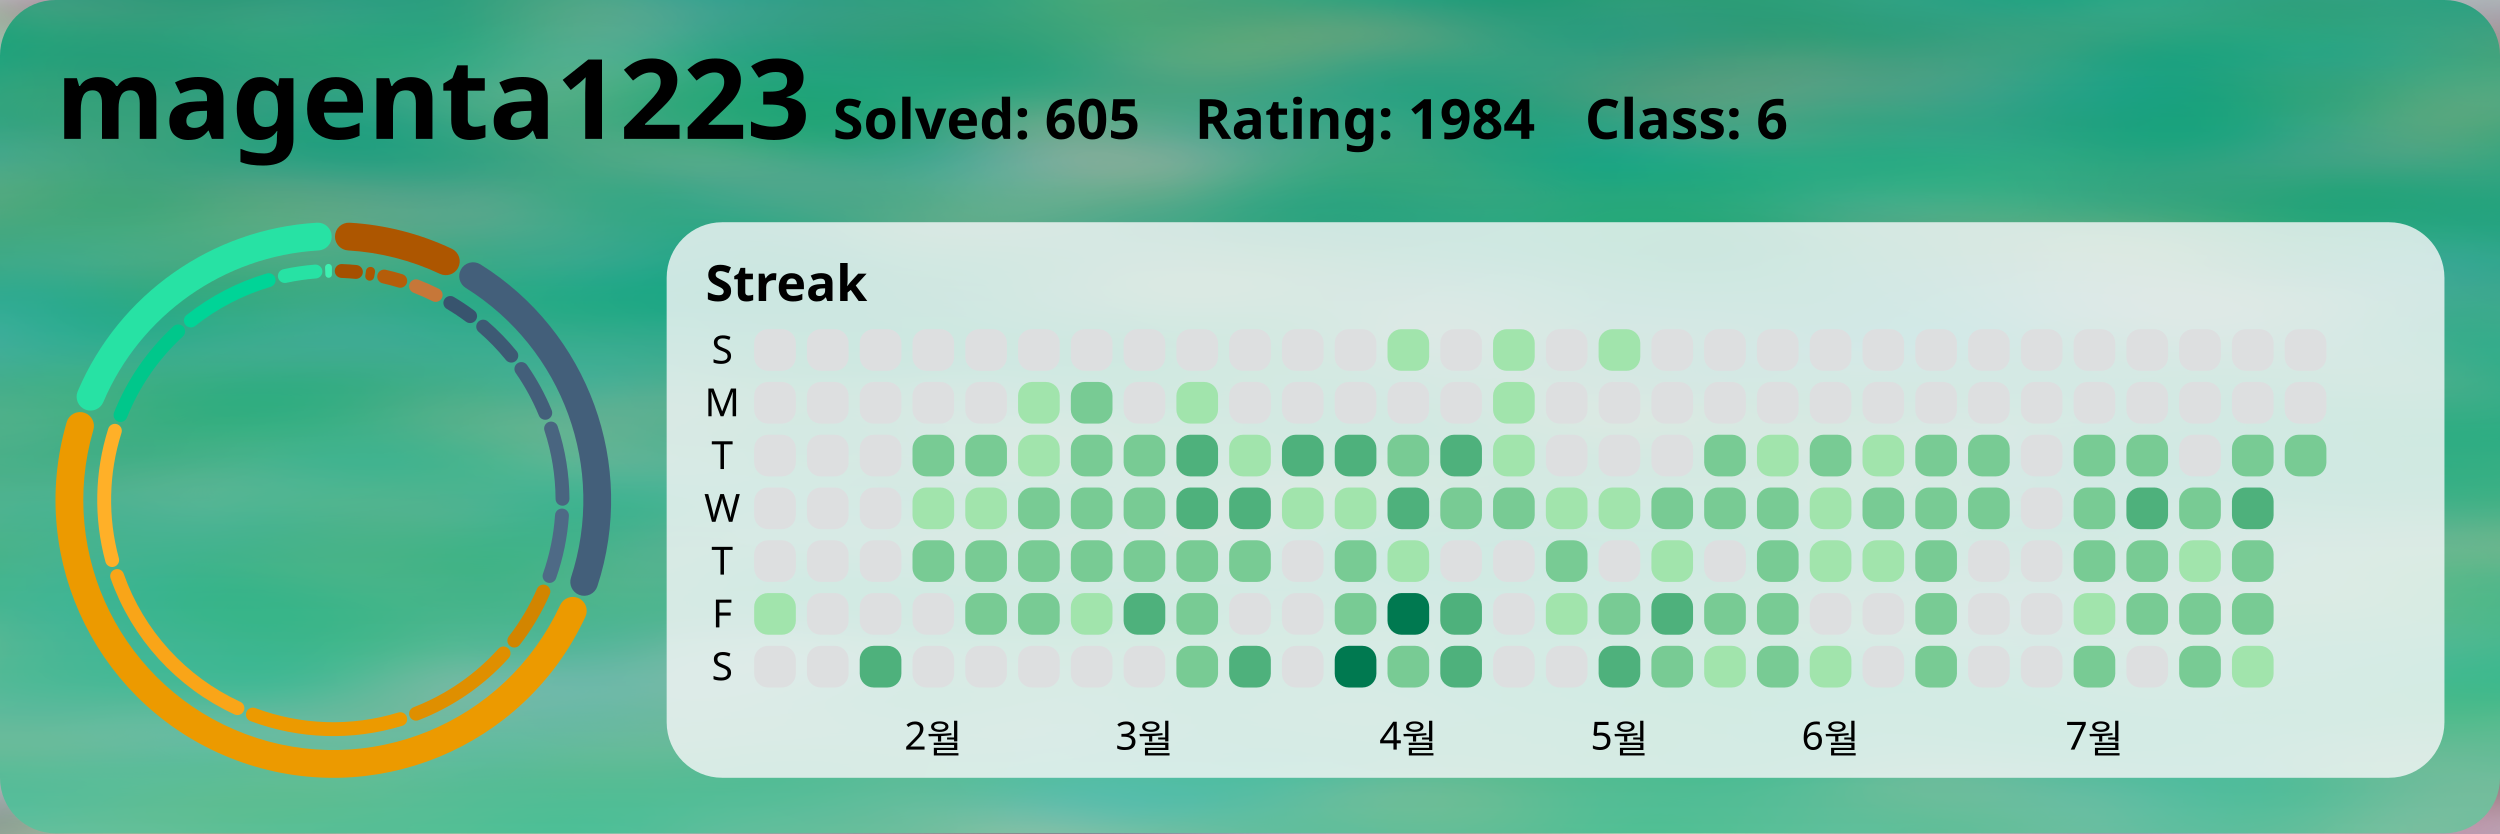
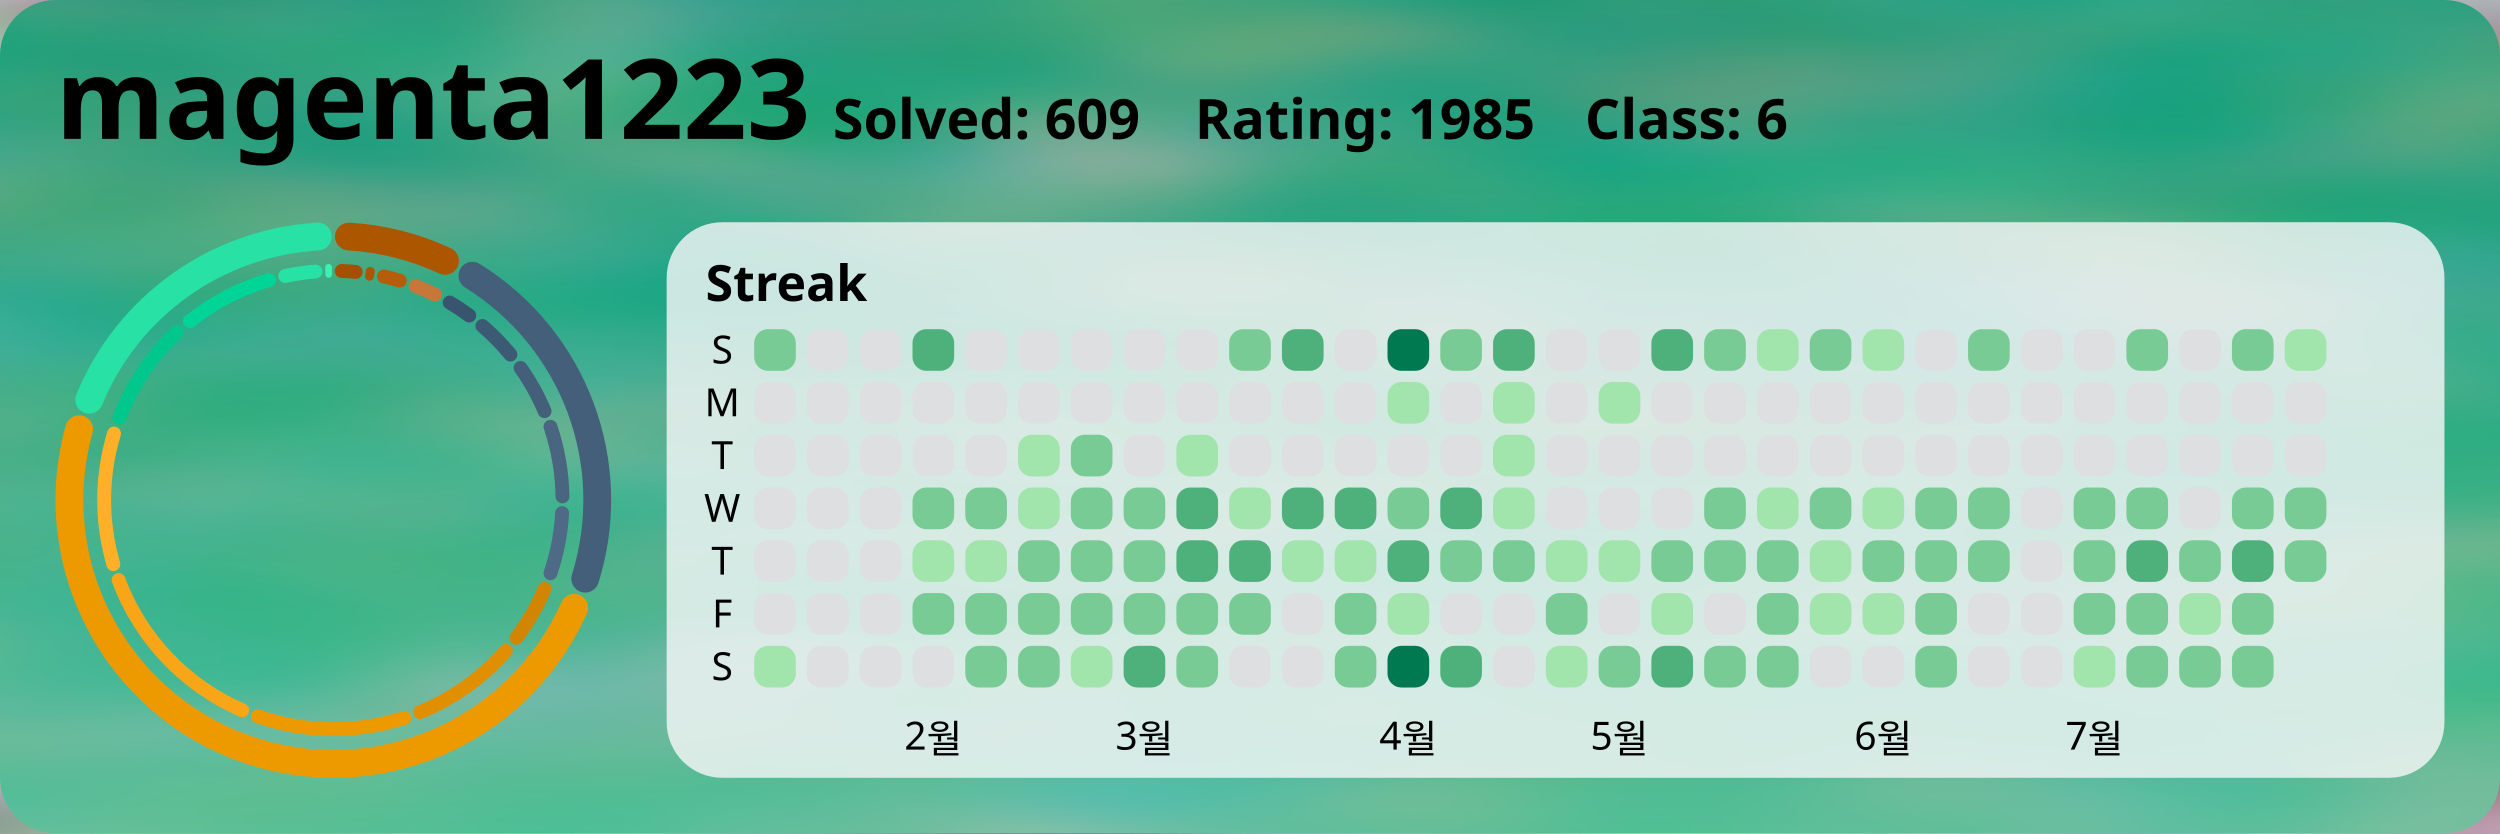
<svg xmlns="http://www.w3.org/2000/svg" id="svg" width="2700" height="900">
  <defs>
    <linearGradient id="ffflux-gradient" gradientTransform="rotate(360, 0.5, 0.5)" x1="50%" y1="0%" x2="50%" y2="100%">
      <stop id="stop1" stop-color="#00C78B" stop-opacity="1" offset="0%" />
      <stop id="stop2" stop-color="#51FDBD" stop-opacity="1" offset="100%" />
    </linearGradient>
    <filter id="ffflux-filter" x="-20%" y="-20%" width="140%" height="140%" filterUnits="objectBoundingBox" primitiveUnits="userSpaceOnUse" color-interpolation-filters="sRGB">
      <feTurbulence type="fractalNoise" baseFrequency="0.002 0.007" numOctaves="2" seed="2" stitchTiles="stitch" x="0%" y="0%" width="100%" height="100%" result="turbulence" />
      <feGaussianBlur stdDeviation="0 0" x="0%" y="0%" width="100%" height="100%" in="turbulence" edgeMode="duplicate" result="blur" />
      <feBlend mode="screen" x="0%" y="0%" width="100%" height="100%" in="SourceGraphic" in2="blur" result="blend" />
      <feComponentTransfer>
        <feFuncR type="linear" slope="0.75" />
        <feFuncG type="linear" slope="0.75" />
        <feFuncB type="linear" slope="0.75" />
      </feComponentTransfer>
    </filter>
  </defs>
  <rect width="2700" height="900" fill="url(#ffflux-gradient)" filter="url(#ffflux-filter)" rx="60" ry="60" />
  <text x="60" y="150" style="font-size: 120px; color: black; font-family: &quot;Noto Sans&quot;, sans-serif; font-weight: bold;">magenta1223</text>
-   <text x="899.531" y="150" style="font-size: 60px; color: black; font-family: &quot;Noto Sans&quot;, sans-serif; font-weight: bold;">Solved: 605</text>
-   <text x="1290.359" y="150" style="font-size: 60px; color: black; font-family: &quot;Noto Sans&quot;, sans-serif; font-weight: bold;">Rating: 1984</text>
+   <text x="899.531" y="150" style="font-size: 60px; color: black; font-family: &quot;Noto Sans&quot;, sans-serif; font-weight: bold;">Solved: 609</text>
+   <text x="1290.359" y="150" style="font-size: 60px; color: black; font-family: &quot;Noto Sans&quot;, sans-serif; font-weight: bold;">Rating: 1985</text>
  <text x="1711.656" y="150" style="font-size: 60px; color: black; font-family: &quot;Noto Sans&quot;, sans-serif; font-weight: bold;">Class: 6</text>
  <g transform="translate(360,540)">
    <path d="M0,-255L0,-240Z" fill="#9D4900" />
-     <path d="M1.528,-247.335A7.5,7.5,0,0,1,9.302,-254.83A255,255,0,0,1,25.14,-253.758A7.5,7.5,0,0,1,31.832,-245.283L31.832,-245.283A7.5,7.5,0,0,1,23.661,-238.831A240,240,0,0,0,8.754,-239.84A7.5,7.5,0,0,1,1.528,-247.335Z" fill="#A54F00" />
-     <path d="M35.212,-247.454A4.974,4.974,0,1,1,45.027,-245.857L44.061,-240.762A4.839,4.839,0,0,1,34.513,-242.315Z" fill="#AD5600" />
-     <path d="M47.544,-242.728A7.5,7.5,0,0,1,56.577,-248.644A255,255,0,0,1,74.48,-243.881A7.5,7.5,0,0,1,79.378,-234.257L79.378,-234.257A7.5,7.5,0,0,1,70.099,-229.535A240,240,0,0,0,53.249,-234.018A7.5,7.5,0,0,1,47.544,-242.728Z" fill="#B55D0A" />
-     <path d="M82.266,-233.258A7.5,7.5,0,0,1,92.062,-237.802A255,255,0,0,1,113.856,-228.171A7.5,7.5,0,0,1,117.091,-217.869L117.091,-217.869A7.5,7.5,0,0,1,107.158,-214.749A240,240,0,0,0,86.646,-223.813A7.5,7.5,0,0,1,82.266,-233.258Z" fill="#C67739" />
-     <path d="M119.774,-216.405A7.5,7.5,0,0,1,130.187,-219.263A255,255,0,0,1,152.221,-204.582A7.5,7.5,0,0,1,153.593,-193.872L153.593,-193.872A7.5,7.5,0,0,1,143.266,-192.548A240,240,0,0,0,122.529,-206.365A7.5,7.5,0,0,1,119.774,-216.405Z" fill="#38546E" />
-     <path d="M155.977,-191.959A7.5,7.5,0,0,1,166.73,-192.94A255,255,0,0,1,198.049,-160.629A7.5,7.5,0,0,1,196.733,-149.911L196.733,-149.911A7.5,7.5,0,0,1,186.399,-151.18A240,240,0,0,0,156.923,-181.591A7.5,7.5,0,0,1,155.977,-191.959Z" fill="#3D5A74" />
-     <path d="M198.57,-147.469A7.5,7.5,0,0,1,209.232,-145.763A255,255,0,0,1,235.835,-96.989A7.5,7.5,0,0,1,231.496,-87.101L231.496,-87.101A7.5,7.5,0,0,1,221.962,-91.284A240,240,0,0,0,196.925,-137.189A7.5,7.5,0,0,1,198.57,-147.469Z" fill="#435F7A" />
-     <path d="M232.555,-84.234A7.5,7.5,0,0,1,242.278,-79.538A255,255,0,0,1,254.996,-1.346A7.5,7.5,0,0,1,247.263,6.19L247.263,6.19A7.5,7.5,0,0,1,239.997,-1.266A240,240,0,0,0,228.027,-74.859A7.5,7.5,0,0,1,232.555,-84.234Z" fill="#496580" />
-     <path d="M247.167,9.245A7.5,7.5,0,0,1,254.416,17.248A255,255,0,0,1,240.571,84.561A7.5,7.5,0,0,1,230.752,89.054L230.752,89.054A7.5,7.5,0,0,1,226.42,79.586A240,240,0,0,0,239.45,16.234A7.5,7.5,0,0,1,247.167,9.245Z" fill="#4E6A86" />
-     <path d="M229.634,91.898A7.5,7.5,0,0,1,233.766,101.874A255,255,0,0,1,201.371,156.444A7.5,7.5,0,0,1,190.634,157.593L190.634,157.593A7.5,7.5,0,0,1,189.526,147.241A240,240,0,0,0,220.015,95.882A7.5,7.5,0,0,1,229.634,91.898Z" fill="#D28500" />
-     <path d="M188.673,159.937A7.5,7.5,0,0,1,189.43,170.708A255,255,0,0,1,92.062,237.802A7.5,7.5,0,0,1,82.266,233.258L82.266,233.258A7.5,7.5,0,0,1,86.646,223.813A240,240,0,0,0,178.287,160.667A7.5,7.5,0,0,1,188.673,159.937Z" fill="#DF8F00" />
-     <path d="M79.378,234.257A7.5,7.5,0,0,1,74.48,243.881A255,255,0,0,1,-89.547,238.76A7.5,7.5,0,0,1,-93.835,228.849L-93.835,228.849A7.5,7.5,0,0,1,-84.28,224.715A240,240,0,0,0,70.099,229.535A7.5,7.5,0,0,1,79.378,234.257Z" fill="#EC9A00" />
-     <path d="M-96.655,227.673A7.5,7.5,0,0,1,-106.715,231.596A255,255,0,0,1,-240.558,84.597A7.5,7.5,0,0,1,-235.712,74.947L-235.712,74.947A7.5,7.5,0,0,1,-226.408,79.621A240,240,0,0,0,-100.438,217.973A7.5,7.5,0,0,1,-96.655,227.673Z" fill="#F9A518" />
-     <path d="M-236.62,72.03A7.5,7.5,0,0,1,-246.086,66.834A255,255,0,0,1,-243.093,-77.013A7.5,7.5,0,0,1,-233.418,-81.81L-233.418,-81.81A7.5,7.5,0,0,1,-228.793,-72.483A240,240,0,0,0,-231.61,62.903A7.5,7.5,0,0,1,-236.62,72.03Z" fill="#FFB028" />
-     <path d="M-232.39,-84.688A7.5,7.5,0,0,1,-236.831,-94.531A255,255,0,0,1,-172.67,-187.644A7.5,7.5,0,0,1,-161.891,-186.999L-161.891,-186.999A7.5,7.5,0,0,1,-162.513,-176.606A240,240,0,0,0,-222.9,-88.97A7.5,7.5,0,0,1,-232.39,-84.688Z" fill="#00C78B" />
-     <path d="M-159.568,-188.985A7.5,7.5,0,0,1,-158.53,-199.733A255,255,0,0,1,-71.976,-244.631A7.5,7.5,0,0,1,-62.592,-239.289L-62.592,-239.289A7.5,7.5,0,0,1,-67.742,-230.241A240,240,0,0,0,-149.205,-187.984A7.5,7.5,0,0,1,-159.568,-188.985Z" fill="#00D497" />
-     <path d="M-59.63,-240.044A7.5,7.5,0,0,1,-53.95,-249.228A255,255,0,0,1,-19.894,-254.223A7.5,7.5,0,0,1,-11.815,-247.058L-11.815,-247.058A7.5,7.5,0,0,1,-18.724,-239.269A240,240,0,0,0,-50.776,-234.567A7.5,7.5,0,0,1,-59.63,-240.044Z" fill="#27E2A4" />
-     <path d="M-8.925,-251.092A3.7,3.7,0,1,1,-1.528,-251.246L-1.528,-243.486A3.539,3.539,0,0,1,-8.602,-243.339Z" fill="#3EF0B1" />
+     <path d="M1.528,-247.335A7.5,7.5,0,0,1,9.302,-254.83A255,255,0,0,1,24.914,-253.78A7.5,7.5,0,0,1,31.614,-245.311L31.614,-245.311A7.5,7.5,0,0,1,23.449,-238.852A240,240,0,0,0,8.754,-239.84A7.5,7.5,0,0,1,1.528,-247.335Z" fill="#A54F00" />
+     <path d="M34.997,-247.527A4.932,4.932,0,1,1,44.732,-245.955L43.757,-240.775A4.796,4.796,0,0,1,34.291,-242.304Z" fill="#AD5600" />
+     <path d="M47.245,-242.786A7.5,7.5,0,0,1,56.271,-248.714A255,255,0,0,1,73.946,-244.043A7.5,7.5,0,0,1,78.864,-234.43L78.864,-234.43A7.5,7.5,0,0,1,69.596,-229.688A240,240,0,0,0,52.96,-234.084A7.5,7.5,0,0,1,47.245,-242.786Z" fill="#B55D0A" />
+     <path d="M81.755,-233.438A7.5,7.5,0,0,1,91.541,-238.003A255,255,0,0,1,113.105,-228.544A7.5,7.5,0,0,1,116.375,-218.252L116.375,-218.252A7.5,7.5,0,0,1,106.452,-215.1A240,240,0,0,0,86.156,-224.003A7.5,7.5,0,0,1,81.755,-233.438Z" fill="#C67739" />
+     <path d="M119.062,-216.798A7.5,7.5,0,0,1,129.466,-219.69A255,255,0,0,1,151.309,-205.257A7.5,7.5,0,0,1,152.729,-194.553L152.729,-194.553A7.5,7.5,0,0,1,142.408,-193.183A240,240,0,0,0,121.851,-206.767A7.5,7.5,0,0,1,119.062,-216.798Z" fill="#38546E" />
+     <path d="M155.121,-192.651A7.5,7.5,0,0,1,165.871,-193.68A255,255,0,0,1,197.067,-161.832A7.5,7.5,0,0,1,195.816,-151.107L195.816,-151.107A7.5,7.5,0,0,1,185.475,-152.313A240,240,0,0,0,156.113,-182.287A7.5,7.5,0,0,1,155.121,-192.651Z" fill="#3D5A74" />
+     <path d="M197.668,-148.676A7.5,7.5,0,0,1,208.341,-147.035A255,255,0,0,1,235.051,-98.874A7.5,7.5,0,0,1,230.791,-88.952L230.791,-88.952A7.5,7.5,0,0,1,221.224,-93.058A240,240,0,0,0,196.085,-138.386A7.5,7.5,0,0,1,197.668,-148.676Z" fill="#435F7A" />
+     <path d="M231.873,-86.093A7.5,7.5,0,0,1,241.634,-81.475A255,255,0,0,1,254.968,-4.033A7.5,7.5,0,0,1,247.314,3.584L247.314,3.584A7.5,7.5,0,0,1,239.97,-3.796A240,240,0,0,0,227.42,-76.682A7.5,7.5,0,0,1,231.873,-86.093Z" fill="#496580" />
+     <path d="M247.251,6.639A7.5,7.5,0,0,1,254.584,14.566A255,255,0,0,1,241.634,81.475A7.5,7.5,0,0,1,231.873,86.093L231.873,86.093A7.5,7.5,0,0,1,227.42,76.682A240,240,0,0,0,239.608,13.709A7.5,7.5,0,0,1,247.251,6.639Z" fill="#4E6A86" />
+     <path d="M230.791,88.952A7.5,7.5,0,0,1,235.051,98.874A255,255,0,0,1,203.683,153.422A7.5,7.5,0,0,1,192.964,154.732L192.964,154.732A7.5,7.5,0,0,1,191.701,144.397A240,240,0,0,0,221.224,93.058A7.5,7.5,0,0,1,230.791,88.952Z" fill="#D28500" />
+     <path d="M191.038,157.104A7.5,7.5,0,0,1,191.956,167.863A255,255,0,0,1,96.44,236.06A7.5,7.5,0,0,1,86.562,231.698L86.562,231.698A7.5,7.5,0,0,1,90.767,222.174A240,240,0,0,0,180.664,157.989A7.5,7.5,0,0,1,191.038,157.104Z" fill="#DF8F00" />
+     <path d="M83.693,232.75A7.5,7.5,0,0,1,78.974,242.463A255,255,0,0,1,-83.968,240.779A7.5,7.5,0,0,1,-88.485,230.971L-88.485,230.971A7.5,7.5,0,0,1,-79.028,226.615A240,240,0,0,0,74.328,228.2A7.5,7.5,0,0,1,83.693,232.75Z" fill="#EC9A00" />
+     <path d="M-91.332,229.86A7.5,7.5,0,0,1,-101.298,234.016A255,255,0,0,1,-238.936,89.076A7.5,7.5,0,0,1,-234.27,79.338L-234.27,79.338A7.5,7.5,0,0,1,-224.881,83.837A240,240,0,0,0,-95.339,220.251A7.5,7.5,0,0,1,-91.332,229.86Z" fill="#F9A518" />
+     <path d="M-235.233,76.438A7.5,7.5,0,0,1,-244.794,71.42A255,255,0,0,1,-244.043,-73.946A7.5,7.5,0,0,1,-234.43,-78.864L-234.43,-78.864A7.5,7.5,0,0,1,-229.688,-69.596A240,240,0,0,0,-230.395,67.219A7.5,7.5,0,0,1,-235.233,76.438Z" fill="#FFB028" />
+     <path d="M-233.438,-81.755A7.5,7.5,0,0,1,-238.003,-91.541A255,255,0,0,1,-173.733,-186.66A7.5,7.5,0,0,1,-162.95,-186.076L-162.95,-186.076A7.5,7.5,0,0,1,-163.513,-175.68A240,240,0,0,0,-224.003,-86.156A7.5,7.5,0,0,1,-233.438,-81.755Z" fill="#00C78B" />
+     <path d="M-160.639,-188.075A7.5,7.5,0,0,1,-159.662,-198.829A255,255,0,0,1,-71.574,-244.749A7.5,7.5,0,0,1,-62.198,-239.392L-62.198,-239.392A7.5,7.5,0,0,1,-67.364,-230.352A240,240,0,0,0,-150.27,-187.133A7.5,7.5,0,0,1,-160.639,-188.075Z" fill="#00D497" />
+     <path d="M-59.236,-240.142A7.5,7.5,0,0,1,-53.54,-249.316A255,255,0,0,1,-19.824,-254.228A7.5,7.5,0,0,1,-11.748,-247.061L-11.748,-247.061A7.5,7.5,0,0,1,-18.658,-239.274A240,240,0,0,0,-50.391,-234.65A7.5,7.5,0,0,1,-59.236,-240.142Z" fill="#27E2A4" />
+     <path d="M-8.858,-251.128A3.666,3.666,0,1,1,-1.528,-251.28L-1.528,-243.453A3.505,3.505,0,0,1,-8.534,-243.308Z" fill="#3EF0B1" />
    <path d="M0,-255L0,-240Z" fill="#51FDBD" />
    <path d="M0,-255L0,-240Z" fill="#009EE5" />
    <path d="M0,-255L0,-240Z" fill="#00A9F0" />
    <path d="M0,-255L0,-240Z" fill="#00B4FC" />
    <path d="M0,-255L0,-240Z" fill="#2BBFFF" />
    <path d="M0,-255L0,-240Z" fill="#41CAFF" />
    <path d="M0,-255L0,-240Z" fill="#E0004C" />
    <path d="M0,-255L0,-240Z" fill="#EA0053" />
    <path d="M0,-255L0,-240Z" fill="#F5005A" />
    <path d="M0,-255L0,-240Z" fill="#FF0062" />
    <path d="M0,-255L0,-240Z" fill="#CE3D38" />
-     <path d="M1.761,-284.507A15,15,0,0,1,17.643,-299.481A300,300,0,0,1,127.912,-271.364A15,15,0,0,1,134.685,-250.613L134.685,-250.613A15,15,0,0,1,115.121,-244.228A270,270,0,0,0,15.879,-269.533A15,15,0,0,1,1.761,-284.507Z" fill="#AD5600" />
-     <path d="M137.778,-248.927A15,15,0,0,1,158.891,-254.468A300,300,0,0,1,285.178,93.13A15,15,0,0,1,265.433,102.434L265.433,102.434A15,15,0,0,1,256.661,83.817A270,270,0,0,0,143.002,-229.021A15,15,0,0,1,137.778,-248.927Z" fill="#435F7A" />
-     <path d="M264.144,105.712A15,15,0,0,1,272.271,125.971A300,300,0,0,1,-287.946,-84.187A15,15,0,0,1,-268.499,-94.102L-268.499,-94.102A15,15,0,0,1,-259.151,-75.768A270,270,0,0,0,245.044,113.374A15,15,0,0,1,264.144,105.712Z" fill="#EC9A00" />
-     <path d="M-267.314,-97.419A15,15,0,0,1,-276.069,-117.414A300,300,0,0,1,-17.643,-299.481A15,15,0,0,1,-1.761,-284.507L-1.761,-284.507A15,15,0,0,1,-15.879,-269.533A270,270,0,0,0,-248.462,-105.673A15,15,0,0,1,-267.314,-97.419Z" fill="#27E2A4" />
+     <path d="M1.761,-284.507A15,15,0,0,1,17.643,-299.481A300,300,0,0,1,127.02,-271.783A15,15,0,0,1,133.861,-251.054L133.861,-251.054A15,15,0,0,1,114.318,-244.604A270,270,0,0,0,15.879,-269.533A15,15,0,0,1,1.761,-284.507Z" fill="#AD5600" />
+     <path d="M136.959,-249.378A15,15,0,0,1,158.054,-254.988A300,300,0,0,1,286.347,89.473A15,15,0,0,1,266.722,99.029L266.722,99.029A15,15,0,0,1,257.712,80.526A270,270,0,0,0,142.248,-229.489A15,15,0,0,1,136.959,-249.378Z" fill="#435F7A" />
+     <path d="M265.475,102.323A15,15,0,0,1,273.86,122.476A300,300,0,0,1,-288.983,-80.554A15,15,0,0,1,-269.663,-90.714L-269.663,-90.714A15,15,0,0,1,-260.085,-72.499A270,270,0,0,0,246.474,110.229A15,15,0,0,1,265.475,102.323Z" fill="#EC9A00" />
+     <path d="M-268.52,-94.045A15,15,0,0,1,-277.525,-113.929A300,300,0,0,1,-17.643,-299.481A15,15,0,0,1,-1.761,-284.507L-1.761,-284.507A15,15,0,0,1,-15.879,-269.533A270,270,0,0,0,-249.773,-102.536A15,15,0,0,1,-268.52,-94.045Z" fill="#27E2A4" />
    <path d="M0,-300L0,-270Z" fill="#00B4FC" />
    <path d="M0,-300L0,-270Z" fill="#F5005A" />
  </g>
  <rect transform="translate(720,240)" width="1920" height="600" rx="60" ry="60" style="fill: rgb(247, 248, 249); opacity: 0.8;" />
  <text transform="translate(720,240)" x="42" y="66" style="dominant-baseline: middle; font-size: 54px; color: black; font-family: &quot;Noto Sans&quot;, sans-serif; font-weight: bold;">Streak</text>
  <g transform="translate(780,378)">
    <text x="0" y="0" style="text-anchor: middle; dominant-baseline: middle; font-size: 42px; color: black; font-family: &quot;Noto Sans&quot;, sans-serif;">S</text>
    <text x="0" y="57" style="text-anchor: middle; dominant-baseline: middle; font-size: 42px; color: black; font-family: &quot;Noto Sans&quot;, sans-serif;">M</text>
    <text x="0" y="114" style="text-anchor: middle; dominant-baseline: middle; font-size: 42px; color: black; font-family: &quot;Noto Sans&quot;, sans-serif;">T</text>
    <text x="0" y="171" style="text-anchor: middle; dominant-baseline: middle; font-size: 42px; color: black; font-family: &quot;Noto Sans&quot;, sans-serif;">W</text>
    <text x="0" y="228" style="text-anchor: middle; dominant-baseline: middle; font-size: 42px; color: black; font-family: &quot;Noto Sans&quot;, sans-serif;">T</text>
    <text x="0" y="285" style="text-anchor: middle; dominant-baseline: middle; font-size: 42px; color: black; font-family: &quot;Noto Sans&quot;, sans-serif;">F</text>
    <text x="0" y="342" style="text-anchor: middle; dominant-baseline: middle; font-size: 42px; color: black; font-family: &quot;Noto Sans&quot;, sans-serif;">S</text>
-     <rect rx="15" ry="15" width="45" height="45" fill="#DDDFE0" x="34.5" y="-22.5" />
+     <rect rx="15" ry="15" width="45" height="45" fill="#78CB94" x="34.5" y="-22.5" />
    <rect rx="15" ry="15" width="45" height="45" fill="#DDDFE0" x="34.5" y="34.5" />
    <rect rx="15" ry="15" width="45" height="45" fill="#DDDFE0" x="34.5" y="91.5" />
    <rect rx="15" ry="15" width="45" height="45" fill="#DDDFE0" x="34.5" y="148.5" />
    <rect rx="15" ry="15" width="45" height="45" fill="#DDDFE0" x="34.5" y="205.5" />
-     <rect rx="15" ry="15" width="45" height="45" fill="#A1E4AC" x="34.5" y="262.5" />
-     <rect rx="15" ry="15" width="45" height="45" fill="#DDDFE0" x="34.5" y="319.5" />
+     <rect rx="15" ry="15" width="45" height="45" fill="#DDDFE0" x="34.5" y="262.5" />
+     <rect rx="15" ry="15" width="45" height="45" fill="#A1E4AC" x="34.5" y="319.5" />
    <rect rx="15" ry="15" width="45" height="45" fill="#DDDFE0" x="91.5" y="-22.5" />
    <rect rx="15" ry="15" width="45" height="45" fill="#DDDFE0" x="91.5" y="34.5" />
    <rect rx="15" ry="15" width="45" height="45" fill="#DDDFE0" x="91.5" y="91.5" />
    <rect rx="15" ry="15" width="45" height="45" fill="#DDDFE0" x="91.5" y="148.5" />
    <rect rx="15" ry="15" width="45" height="45" fill="#DDDFE0" x="91.5" y="205.5" />
    <rect rx="15" ry="15" width="45" height="45" fill="#DDDFE0" x="91.5" y="262.5" />
    <rect rx="15" ry="15" width="45" height="45" fill="#DDDFE0" x="91.5" y="319.5" />
    <rect rx="15" ry="15" width="45" height="45" fill="#DDDFE0" x="148.5" y="-22.5" />
    <rect rx="15" ry="15" width="45" height="45" fill="#DDDFE0" x="148.5" y="34.5" />
    <rect rx="15" ry="15" width="45" height="45" fill="#DDDFE0" x="148.5" y="91.5" />
    <rect rx="15" ry="15" width="45" height="45" fill="#DDDFE0" x="148.5" y="148.5" />
    <rect rx="15" ry="15" width="45" height="45" fill="#DDDFE0" x="148.5" y="205.5" />
    <rect rx="15" ry="15" width="45" height="45" fill="#DDDFE0" x="148.5" y="262.5" />
-     <rect rx="15" ry="15" width="45" height="45" fill="#4EB17C" x="148.5" y="319.5" />
-     <rect rx="15" ry="15" width="45" height="45" fill="#DDDFE0" x="205.5" y="-22.5" />
+     <rect rx="15" ry="15" width="45" height="45" fill="#DDDFE0" x="148.5" y="319.5" />
+     <rect rx="15" ry="15" width="45" height="45" fill="#4EB17C" x="205.5" y="-22.5" />
    <rect rx="15" ry="15" width="45" height="45" fill="#DDDFE0" x="205.5" y="34.5" />
-     <rect rx="15" ry="15" width="45" height="45" fill="#78CB94" x="205.5" y="91.5" />
-     <rect rx="15" ry="15" width="45" height="45" fill="#A1E4AC" x="205.5" y="148.5" />
-     <rect rx="15" ry="15" width="45" height="45" fill="#78CB94" x="205.5" y="205.5" />
-     <rect rx="15" ry="15" width="45" height="45" fill="#DDDFE0" x="205.5" y="262.5" />
+     <rect rx="15" ry="15" width="45" height="45" fill="#DDDFE0" x="205.5" y="91.5" />
+     <rect rx="15" ry="15" width="45" height="45" fill="#78CB94" x="205.5" y="148.5" />
+     <rect rx="15" ry="15" width="45" height="45" fill="#A1E4AC" x="205.5" y="205.5" />
+     <rect rx="15" ry="15" width="45" height="45" fill="#78CB94" x="205.5" y="262.5" />
    <rect rx="15" ry="15" width="45" height="45" fill="#DDDFE0" x="205.5" y="319.5" />
    <text x="228" y="399" style="text-anchor: middle; dominant-baseline: hanging; font-size: 42px; color: black; font-family: &quot;Noto Sans&quot;, sans-serif;">2월</text>
    <rect rx="15" ry="15" width="45" height="45" fill="#DDDFE0" x="262.5" y="-22.5" />
    <rect rx="15" ry="15" width="45" height="45" fill="#DDDFE0" x="262.5" y="34.5" />
-     <rect rx="15" ry="15" width="45" height="45" fill="#78CB94" x="262.5" y="91.5" />
-     <rect rx="15" ry="15" width="45" height="45" fill="#A1E4AC" x="262.5" y="148.5" />
-     <rect rx="15" ry="15" width="45" height="45" fill="#78CB94" x="262.5" y="205.5" />
+     <rect rx="15" ry="15" width="45" height="45" fill="#DDDFE0" x="262.5" y="91.5" />
+     <rect rx="15" ry="15" width="45" height="45" fill="#78CB94" x="262.5" y="148.5" />
+     <rect rx="15" ry="15" width="45" height="45" fill="#A1E4AC" x="262.5" y="205.5" />
    <rect rx="15" ry="15" width="45" height="45" fill="#78CB94" x="262.5" y="262.5" />
-     <rect rx="15" ry="15" width="45" height="45" fill="#DDDFE0" x="262.5" y="319.5" />
+     <rect rx="15" ry="15" width="45" height="45" fill="#78CB94" x="262.5" y="319.5" />
    <rect rx="15" ry="15" width="45" height="45" fill="#DDDFE0" x="319.5" y="-22.5" />
-     <rect rx="15" ry="15" width="45" height="45" fill="#A1E4AC" x="319.5" y="34.5" />
+     <rect rx="15" ry="15" width="45" height="45" fill="#DDDFE0" x="319.5" y="34.5" />
    <rect rx="15" ry="15" width="45" height="45" fill="#A1E4AC" x="319.5" y="91.5" />
-     <rect rx="15" ry="15" width="45" height="45" fill="#78CB94" x="319.5" y="148.5" />
+     <rect rx="15" ry="15" width="45" height="45" fill="#A1E4AC" x="319.5" y="148.5" />
    <rect rx="15" ry="15" width="45" height="45" fill="#78CB94" x="319.5" y="205.5" />
    <rect rx="15" ry="15" width="45" height="45" fill="#78CB94" x="319.5" y="262.5" />
-     <rect rx="15" ry="15" width="45" height="45" fill="#DDDFE0" x="319.5" y="319.5" />
+     <rect rx="15" ry="15" width="45" height="45" fill="#78CB94" x="319.5" y="319.5" />
    <rect rx="15" ry="15" width="45" height="45" fill="#DDDFE0" x="376.5" y="-22.5" />
-     <rect rx="15" ry="15" width="45" height="45" fill="#78CB94" x="376.5" y="34.5" />
+     <rect rx="15" ry="15" width="45" height="45" fill="#DDDFE0" x="376.5" y="34.5" />
    <rect rx="15" ry="15" width="45" height="45" fill="#78CB94" x="376.5" y="91.5" />
    <rect rx="15" ry="15" width="45" height="45" fill="#78CB94" x="376.5" y="148.5" />
    <rect rx="15" ry="15" width="45" height="45" fill="#78CB94" x="376.5" y="205.5" />
-     <rect rx="15" ry="15" width="45" height="45" fill="#A1E4AC" x="376.5" y="262.5" />
-     <rect rx="15" ry="15" width="45" height="45" fill="#DDDFE0" x="376.5" y="319.5" />
+     <rect rx="15" ry="15" width="45" height="45" fill="#78CB94" x="376.5" y="262.5" />
+     <rect rx="15" ry="15" width="45" height="45" fill="#A1E4AC" x="376.5" y="319.5" />
    <rect rx="15" ry="15" width="45" height="45" fill="#DDDFE0" x="433.5" y="-22.5" />
    <rect rx="15" ry="15" width="45" height="45" fill="#DDDFE0" x="433.5" y="34.5" />
-     <rect rx="15" ry="15" width="45" height="45" fill="#78CB94" x="433.5" y="91.5" />
+     <rect rx="15" ry="15" width="45" height="45" fill="#DDDFE0" x="433.5" y="91.5" />
    <rect rx="15" ry="15" width="45" height="45" fill="#78CB94" x="433.5" y="148.5" />
    <rect rx="15" ry="15" width="45" height="45" fill="#78CB94" x="433.5" y="205.5" />
-     <rect rx="15" ry="15" width="45" height="45" fill="#4EB17C" x="433.5" y="262.5" />
-     <rect rx="15" ry="15" width="45" height="45" fill="#DDDFE0" x="433.5" y="319.5" />
+     <rect rx="15" ry="15" width="45" height="45" fill="#78CB94" x="433.5" y="262.5" />
+     <rect rx="15" ry="15" width="45" height="45" fill="#4EB17C" x="433.5" y="319.5" />
    <text x="456" y="399" style="text-anchor: middle; dominant-baseline: hanging; font-size: 42px; color: black; font-family: &quot;Noto Sans&quot;, sans-serif;">3월</text>
    <rect rx="15" ry="15" width="45" height="45" fill="#DDDFE0" x="490.5" y="-22.5" />
-     <rect rx="15" ry="15" width="45" height="45" fill="#A1E4AC" x="490.5" y="34.5" />
-     <rect rx="15" ry="15" width="45" height="45" fill="#4EB17C" x="490.5" y="91.5" />
+     <rect rx="15" ry="15" width="45" height="45" fill="#DDDFE0" x="490.5" y="34.5" />
+     <rect rx="15" ry="15" width="45" height="45" fill="#A1E4AC" x="490.5" y="91.5" />
    <rect rx="15" ry="15" width="45" height="45" fill="#4EB17C" x="490.5" y="148.5" />
-     <rect rx="15" ry="15" width="45" height="45" fill="#78CB94" x="490.5" y="205.5" />
+     <rect rx="15" ry="15" width="45" height="45" fill="#4EB17C" x="490.5" y="205.5" />
    <rect rx="15" ry="15" width="45" height="45" fill="#78CB94" x="490.5" y="262.5" />
    <rect rx="15" ry="15" width="45" height="45" fill="#78CB94" x="490.5" y="319.5" />
-     <rect rx="15" ry="15" width="45" height="45" fill="#DDDFE0" x="547.5" y="-22.5" />
+     <rect rx="15" ry="15" width="45" height="45" fill="#78CB94" x="547.5" y="-22.5" />
    <rect rx="15" ry="15" width="45" height="45" fill="#DDDFE0" x="547.5" y="34.5" />
-     <rect rx="15" ry="15" width="45" height="45" fill="#A1E4AC" x="547.5" y="91.5" />
-     <rect rx="15" ry="15" width="45" height="45" fill="#4EB17C" x="547.5" y="148.5" />
-     <rect rx="15" ry="15" width="45" height="45" fill="#78CB94" x="547.5" y="205.5" />
-     <rect rx="15" ry="15" width="45" height="45" fill="#DDDFE0" x="547.5" y="262.5" />
-     <rect rx="15" ry="15" width="45" height="45" fill="#4EB17C" x="547.5" y="319.5" />
-     <rect rx="15" ry="15" width="45" height="45" fill="#DDDFE0" x="604.5" y="-22.5" />
+     <rect rx="15" ry="15" width="45" height="45" fill="#DDDFE0" x="547.5" y="91.5" />
+     <rect rx="15" ry="15" width="45" height="45" fill="#A1E4AC" x="547.5" y="148.5" />
+     <rect rx="15" ry="15" width="45" height="45" fill="#4EB17C" x="547.5" y="205.5" />
+     <rect rx="15" ry="15" width="45" height="45" fill="#78CB94" x="547.5" y="262.5" />
+     <rect rx="15" ry="15" width="45" height="45" fill="#DDDFE0" x="547.5" y="319.5" />
+     <rect rx="15" ry="15" width="45" height="45" fill="#4EB17C" x="604.5" y="-22.5" />
    <rect rx="15" ry="15" width="45" height="45" fill="#DDDFE0" x="604.5" y="34.5" />
-     <rect rx="15" ry="15" width="45" height="45" fill="#4EB17C" x="604.5" y="91.5" />
-     <rect rx="15" ry="15" width="45" height="45" fill="#A1E4AC" x="604.5" y="148.5" />
-     <rect rx="15" ry="15" width="45" height="45" fill="#DDDFE0" x="604.5" y="205.5" />
+     <rect rx="15" ry="15" width="45" height="45" fill="#DDDFE0" x="604.5" y="91.5" />
+     <rect rx="15" ry="15" width="45" height="45" fill="#4EB17C" x="604.5" y="148.5" />
+     <rect rx="15" ry="15" width="45" height="45" fill="#A1E4AC" x="604.5" y="205.5" />
    <rect rx="15" ry="15" width="45" height="45" fill="#DDDFE0" x="604.5" y="262.5" />
    <rect rx="15" ry="15" width="45" height="45" fill="#DDDFE0" x="604.5" y="319.5" />
    <rect rx="15" ry="15" width="45" height="45" fill="#DDDFE0" x="661.5" y="-22.5" />
    <rect rx="15" ry="15" width="45" height="45" fill="#DDDFE0" x="661.5" y="34.5" />
-     <rect rx="15" ry="15" width="45" height="45" fill="#4EB17C" x="661.5" y="91.5" />
-     <rect rx="15" ry="15" width="45" height="45" fill="#A1E4AC" x="661.5" y="148.5" />
-     <rect rx="15" ry="15" width="45" height="45" fill="#78CB94" x="661.5" y="205.5" />
+     <rect rx="15" ry="15" width="45" height="45" fill="#DDDFE0" x="661.5" y="91.5" />
+     <rect rx="15" ry="15" width="45" height="45" fill="#4EB17C" x="661.5" y="148.5" />
+     <rect rx="15" ry="15" width="45" height="45" fill="#A1E4AC" x="661.5" y="205.5" />
    <rect rx="15" ry="15" width="45" height="45" fill="#78CB94" x="661.5" y="262.5" />
-     <rect rx="15" ry="15" width="45" height="45" fill="#007950" x="661.5" y="319.5" />
-     <rect rx="15" ry="15" width="45" height="45" fill="#A1E4AC" x="718.5" y="-22.5" />
-     <rect rx="15" ry="15" width="45" height="45" fill="#DDDFE0" x="718.5" y="34.5" />
-     <rect rx="15" ry="15" width="45" height="45" fill="#78CB94" x="718.5" y="91.5" />
-     <rect rx="15" ry="15" width="45" height="45" fill="#4EB17C" x="718.5" y="148.5" />
-     <rect rx="15" ry="15" width="45" height="45" fill="#A1E4AC" x="718.5" y="205.5" />
-     <rect rx="15" ry="15" width="45" height="45" fill="#007950" x="718.5" y="262.5" />
-     <rect rx="15" ry="15" width="45" height="45" fill="#78CB94" x="718.5" y="319.5" />
+     <rect rx="15" ry="15" width="45" height="45" fill="#78CB94" x="661.5" y="319.5" />
+     <rect rx="15" ry="15" width="45" height="45" fill="#007950" x="718.5" y="-22.5" />
+     <rect rx="15" ry="15" width="45" height="45" fill="#A1E4AC" x="718.5" y="34.5" />
+     <rect rx="15" ry="15" width="45" height="45" fill="#DDDFE0" x="718.5" y="91.5" />
+     <rect rx="15" ry="15" width="45" height="45" fill="#78CB94" x="718.5" y="148.5" />
+     <rect rx="15" ry="15" width="45" height="45" fill="#4EB17C" x="718.5" y="205.5" />
+     <rect rx="15" ry="15" width="45" height="45" fill="#A1E4AC" x="718.5" y="262.5" />
+     <rect rx="15" ry="15" width="45" height="45" fill="#007950" x="718.5" y="319.5" />
    <text x="741" y="399" style="text-anchor: middle; dominant-baseline: hanging; font-size: 42px; color: black; font-family: &quot;Noto Sans&quot;, sans-serif;">4월</text>
-     <rect rx="15" ry="15" width="45" height="45" fill="#DDDFE0" x="775.5" y="-22.5" />
+     <rect rx="15" ry="15" width="45" height="45" fill="#78CB94" x="775.5" y="-22.5" />
    <rect rx="15" ry="15" width="45" height="45" fill="#DDDFE0" x="775.5" y="34.5" />
-     <rect rx="15" ry="15" width="45" height="45" fill="#4EB17C" x="775.5" y="91.5" />
-     <rect rx="15" ry="15" width="45" height="45" fill="#78CB94" x="775.5" y="148.5" />
-     <rect rx="15" ry="15" width="45" height="45" fill="#DDDFE0" x="775.5" y="205.5" />
-     <rect rx="15" ry="15" width="45" height="45" fill="#4EB17C" x="775.5" y="262.5" />
+     <rect rx="15" ry="15" width="45" height="45" fill="#DDDFE0" x="775.5" y="91.5" />
+     <rect rx="15" ry="15" width="45" height="45" fill="#4EB17C" x="775.5" y="148.5" />
+     <rect rx="15" ry="15" width="45" height="45" fill="#78CB94" x="775.5" y="205.5" />
+     <rect rx="15" ry="15" width="45" height="45" fill="#DDDFE0" x="775.5" y="262.5" />
    <rect rx="15" ry="15" width="45" height="45" fill="#4EB17C" x="775.5" y="319.5" />
-     <rect rx="15" ry="15" width="45" height="45" fill="#A1E4AC" x="832.5" y="-22.5" />
+     <rect rx="15" ry="15" width="45" height="45" fill="#4EB17C" x="832.5" y="-22.5" />
    <rect rx="15" ry="15" width="45" height="45" fill="#A1E4AC" x="832.5" y="34.5" />
    <rect rx="15" ry="15" width="45" height="45" fill="#A1E4AC" x="832.5" y="91.5" />
-     <rect rx="15" ry="15" width="45" height="45" fill="#78CB94" x="832.5" y="148.5" />
-     <rect rx="15" ry="15" width="45" height="45" fill="#DDDFE0" x="832.5" y="205.5" />
+     <rect rx="15" ry="15" width="45" height="45" fill="#A1E4AC" x="832.5" y="148.5" />
+     <rect rx="15" ry="15" width="45" height="45" fill="#78CB94" x="832.5" y="205.5" />
    <rect rx="15" ry="15" width="45" height="45" fill="#DDDFE0" x="832.5" y="262.5" />
    <rect rx="15" ry="15" width="45" height="45" fill="#DDDFE0" x="832.5" y="319.5" />
    <rect rx="15" ry="15" width="45" height="45" fill="#DDDFE0" x="889.5" y="-22.5" />
    <rect rx="15" ry="15" width="45" height="45" fill="#DDDFE0" x="889.5" y="34.5" />
    <rect rx="15" ry="15" width="45" height="45" fill="#DDDFE0" x="889.5" y="91.5" />
-     <rect rx="15" ry="15" width="45" height="45" fill="#A1E4AC" x="889.5" y="148.5" />
-     <rect rx="15" ry="15" width="45" height="45" fill="#78CB94" x="889.5" y="205.5" />
-     <rect rx="15" ry="15" width="45" height="45" fill="#A1E4AC" x="889.5" y="262.5" />
-     <rect rx="15" ry="15" width="45" height="45" fill="#DDDFE0" x="889.5" y="319.5" />
-     <rect rx="15" ry="15" width="45" height="45" fill="#A1E4AC" x="946.5" y="-22.5" />
-     <rect rx="15" ry="15" width="45" height="45" fill="#DDDFE0" x="946.5" y="34.5" />
+     <rect rx="15" ry="15" width="45" height="45" fill="#DDDFE0" x="889.5" y="148.5" />
+     <rect rx="15" ry="15" width="45" height="45" fill="#A1E4AC" x="889.5" y="205.5" />
+     <rect rx="15" ry="15" width="45" height="45" fill="#78CB94" x="889.5" y="262.5" />
+     <rect rx="15" ry="15" width="45" height="45" fill="#A1E4AC" x="889.5" y="319.5" />
+     <rect rx="15" ry="15" width="45" height="45" fill="#DDDFE0" x="946.5" y="-22.5" />
+     <rect rx="15" ry="15" width="45" height="45" fill="#A1E4AC" x="946.5" y="34.5" />
    <rect rx="15" ry="15" width="45" height="45" fill="#DDDFE0" x="946.5" y="91.5" />
-     <rect rx="15" ry="15" width="45" height="45" fill="#A1E4AC" x="946.5" y="148.5" />
-     <rect rx="15" ry="15" width="45" height="45" fill="#DDDFE0" x="946.5" y="205.5" />
-     <rect rx="15" ry="15" width="45" height="45" fill="#78CB94" x="946.5" y="262.5" />
-     <rect rx="15" ry="15" width="45" height="45" fill="#4EB17C" x="946.5" y="319.5" />
+     <rect rx="15" ry="15" width="45" height="45" fill="#DDDFE0" x="946.5" y="148.5" />
+     <rect rx="15" ry="15" width="45" height="45" fill="#A1E4AC" x="946.5" y="205.5" />
+     <rect rx="15" ry="15" width="45" height="45" fill="#DDDFE0" x="946.5" y="262.5" />
+     <rect rx="15" ry="15" width="45" height="45" fill="#78CB94" x="946.5" y="319.5" />
    <text x="969" y="399" style="text-anchor: middle; dominant-baseline: hanging; font-size: 42px; color: black; font-family: &quot;Noto Sans&quot;, sans-serif;">5월</text>
-     <rect rx="15" ry="15" width="45" height="45" fill="#DDDFE0" x="1003.5" y="-22.5" />
+     <rect rx="15" ry="15" width="45" height="45" fill="#4EB17C" x="1003.5" y="-22.5" />
    <rect rx="15" ry="15" width="45" height="45" fill="#DDDFE0" x="1003.5" y="34.5" />
    <rect rx="15" ry="15" width="45" height="45" fill="#DDDFE0" x="1003.5" y="91.5" />
-     <rect rx="15" ry="15" width="45" height="45" fill="#78CB94" x="1003.5" y="148.5" />
-     <rect rx="15" ry="15" width="45" height="45" fill="#A1E4AC" x="1003.5" y="205.5" />
-     <rect rx="15" ry="15" width="45" height="45" fill="#4EB17C" x="1003.5" y="262.5" />
-     <rect rx="15" ry="15" width="45" height="45" fill="#78CB94" x="1003.5" y="319.5" />
-     <rect rx="15" ry="15" width="45" height="45" fill="#DDDFE0" x="1060.5" y="-22.5" />
+     <rect rx="15" ry="15" width="45" height="45" fill="#DDDFE0" x="1003.5" y="148.5" />
+     <rect rx="15" ry="15" width="45" height="45" fill="#78CB94" x="1003.5" y="205.5" />
+     <rect rx="15" ry="15" width="45" height="45" fill="#A1E4AC" x="1003.5" y="262.5" />
+     <rect rx="15" ry="15" width="45" height="45" fill="#4EB17C" x="1003.5" y="319.5" />
+     <rect rx="15" ry="15" width="45" height="45" fill="#78CB94" x="1060.5" y="-22.5" />
    <rect rx="15" ry="15" width="45" height="45" fill="#DDDFE0" x="1060.5" y="34.5" />
-     <rect rx="15" ry="15" width="45" height="45" fill="#78CB94" x="1060.5" y="91.5" />
+     <rect rx="15" ry="15" width="45" height="45" fill="#DDDFE0" x="1060.5" y="91.5" />
    <rect rx="15" ry="15" width="45" height="45" fill="#78CB94" x="1060.5" y="148.5" />
-     <rect rx="15" ry="15" width="45" height="45" fill="#DDDFE0" x="1060.5" y="205.5" />
-     <rect rx="15" ry="15" width="45" height="45" fill="#78CB94" x="1060.5" y="262.5" />
-     <rect rx="15" ry="15" width="45" height="45" fill="#A1E4AC" x="1060.5" y="319.5" />
-     <rect rx="15" ry="15" width="45" height="45" fill="#DDDFE0" x="1117.5" y="-22.5" />
+     <rect rx="15" ry="15" width="45" height="45" fill="#78CB94" x="1060.5" y="205.5" />
+     <rect rx="15" ry="15" width="45" height="45" fill="#DDDFE0" x="1060.5" y="262.5" />
+     <rect rx="15" ry="15" width="45" height="45" fill="#78CB94" x="1060.5" y="319.5" />
+     <rect rx="15" ry="15" width="45" height="45" fill="#A1E4AC" x="1117.5" y="-22.5" />
    <rect rx="15" ry="15" width="45" height="45" fill="#DDDFE0" x="1117.5" y="34.5" />
-     <rect rx="15" ry="15" width="45" height="45" fill="#A1E4AC" x="1117.5" y="91.5" />
-     <rect rx="15" ry="15" width="45" height="45" fill="#78CB94" x="1117.5" y="148.5" />
+     <rect rx="15" ry="15" width="45" height="45" fill="#DDDFE0" x="1117.5" y="91.5" />
+     <rect rx="15" ry="15" width="45" height="45" fill="#A1E4AC" x="1117.5" y="148.5" />
    <rect rx="15" ry="15" width="45" height="45" fill="#78CB94" x="1117.5" y="205.5" />
    <rect rx="15" ry="15" width="45" height="45" fill="#78CB94" x="1117.5" y="262.5" />
    <rect rx="15" ry="15" width="45" height="45" fill="#78CB94" x="1117.5" y="319.5" />
-     <rect rx="15" ry="15" width="45" height="45" fill="#DDDFE0" x="1174.5" y="-22.5" />
+     <rect rx="15" ry="15" width="45" height="45" fill="#78CB94" x="1174.5" y="-22.5" />
    <rect rx="15" ry="15" width="45" height="45" fill="#DDDFE0" x="1174.5" y="34.5" />
-     <rect rx="15" ry="15" width="45" height="45" fill="#78CB94" x="1174.5" y="91.5" />
-     <rect rx="15" ry="15" width="45" height="45" fill="#A1E4AC" x="1174.5" y="148.5" />
+     <rect rx="15" ry="15" width="45" height="45" fill="#DDDFE0" x="1174.5" y="91.5" />
+     <rect rx="15" ry="15" width="45" height="45" fill="#78CB94" x="1174.5" y="148.5" />
    <rect rx="15" ry="15" width="45" height="45" fill="#A1E4AC" x="1174.5" y="205.5" />
-     <rect rx="15" ry="15" width="45" height="45" fill="#DDDFE0" x="1174.5" y="262.5" />
-     <rect rx="15" ry="15" width="45" height="45" fill="#A1E4AC" x="1174.5" y="319.5" />
-     <text x="1197" y="399" style="text-anchor: middle; dominant-baseline: hanging; font-size: 42px; color: black; font-family: &quot;Noto Sans&quot;, sans-serif;">6월</text>
-     <rect rx="15" ry="15" width="45" height="45" fill="#DDDFE0" x="1231.5" y="-22.5" />
+     <rect rx="15" ry="15" width="45" height="45" fill="#A1E4AC" x="1174.5" y="262.5" />
+     <rect rx="15" ry="15" width="45" height="45" fill="#DDDFE0" x="1174.5" y="319.5" />
+     <rect rx="15" ry="15" width="45" height="45" fill="#A1E4AC" x="1231.5" y="-22.5" />
    <rect rx="15" ry="15" width="45" height="45" fill="#DDDFE0" x="1231.5" y="34.5" />
-     <rect rx="15" ry="15" width="45" height="45" fill="#A1E4AC" x="1231.5" y="91.5" />
-     <rect rx="15" ry="15" width="45" height="45" fill="#78CB94" x="1231.5" y="148.5" />
-     <rect rx="15" ry="15" width="45" height="45" fill="#A1E4AC" x="1231.5" y="205.5" />
-     <rect rx="15" ry="15" width="45" height="45" fill="#DDDFE0" x="1231.5" y="262.5" />
+     <rect rx="15" ry="15" width="45" height="45" fill="#DDDFE0" x="1231.5" y="91.5" />
+     <rect rx="15" ry="15" width="45" height="45" fill="#A1E4AC" x="1231.5" y="148.5" />
+     <rect rx="15" ry="15" width="45" height="45" fill="#78CB94" x="1231.5" y="205.5" />
+     <rect rx="15" ry="15" width="45" height="45" fill="#A1E4AC" x="1231.5" y="262.5" />
    <rect rx="15" ry="15" width="45" height="45" fill="#DDDFE0" x="1231.5" y="319.5" />
+     <text x="1254" y="399" style="text-anchor: middle; dominant-baseline: hanging; font-size: 42px; color: black; font-family: &quot;Noto Sans&quot;, sans-serif;">6월</text>
    <rect rx="15" ry="15" width="45" height="45" fill="#DDDFE0" x="1288.5" y="-22.5" />
    <rect rx="15" ry="15" width="45" height="45" fill="#DDDFE0" x="1288.5" y="34.5" />
-     <rect rx="15" ry="15" width="45" height="45" fill="#78CB94" x="1288.5" y="91.5" />
+     <rect rx="15" ry="15" width="45" height="45" fill="#DDDFE0" x="1288.5" y="91.5" />
    <rect rx="15" ry="15" width="45" height="45" fill="#78CB94" x="1288.5" y="148.5" />
    <rect rx="15" ry="15" width="45" height="45" fill="#78CB94" x="1288.5" y="205.5" />
    <rect rx="15" ry="15" width="45" height="45" fill="#78CB94" x="1288.5" y="262.5" />
    <rect rx="15" ry="15" width="45" height="45" fill="#78CB94" x="1288.5" y="319.5" />
-     <rect rx="15" ry="15" width="45" height="45" fill="#DDDFE0" x="1345.5" y="-22.5" />
+     <rect rx="15" ry="15" width="45" height="45" fill="#78CB94" x="1345.5" y="-22.5" />
    <rect rx="15" ry="15" width="45" height="45" fill="#DDDFE0" x="1345.5" y="34.5" />
-     <rect rx="15" ry="15" width="45" height="45" fill="#78CB94" x="1345.5" y="91.5" />
+     <rect rx="15" ry="15" width="45" height="45" fill="#DDDFE0" x="1345.5" y="91.5" />
    <rect rx="15" ry="15" width="45" height="45" fill="#78CB94" x="1345.5" y="148.5" />
-     <rect rx="15" ry="15" width="45" height="45" fill="#DDDFE0" x="1345.5" y="205.5" />
+     <rect rx="15" ry="15" width="45" height="45" fill="#78CB94" x="1345.5" y="205.5" />
    <rect rx="15" ry="15" width="45" height="45" fill="#DDDFE0" x="1345.5" y="262.5" />
    <rect rx="15" ry="15" width="45" height="45" fill="#DDDFE0" x="1345.5" y="319.5" />
    <rect rx="15" ry="15" width="45" height="45" fill="#DDDFE0" x="1402.5" y="-22.5" />
    <rect rx="15" ry="15" width="45" height="45" fill="#DDDFE0" x="1402.5" y="34.5" />
    <rect rx="15" ry="15" width="45" height="45" fill="#DDDFE0" x="1402.5" y="91.5" />
    <rect rx="15" ry="15" width="45" height="45" fill="#DDDFE0" x="1402.5" y="148.5" />
    <rect rx="15" ry="15" width="45" height="45" fill="#DDDFE0" x="1402.5" y="205.5" />
    <rect rx="15" ry="15" width="45" height="45" fill="#DDDFE0" x="1402.5" y="262.5" />
    <rect rx="15" ry="15" width="45" height="45" fill="#DDDFE0" x="1402.5" y="319.5" />
    <rect rx="15" ry="15" width="45" height="45" fill="#DDDFE0" x="1459.5" y="-22.5" />
    <rect rx="15" ry="15" width="45" height="45" fill="#DDDFE0" x="1459.5" y="34.5" />
-     <rect rx="15" ry="15" width="45" height="45" fill="#78CB94" x="1459.5" y="91.5" />
+     <rect rx="15" ry="15" width="45" height="45" fill="#DDDFE0" x="1459.5" y="91.5" />
    <rect rx="15" ry="15" width="45" height="45" fill="#78CB94" x="1459.5" y="148.5" />
    <rect rx="15" ry="15" width="45" height="45" fill="#78CB94" x="1459.5" y="205.5" />
-     <rect rx="15" ry="15" width="45" height="45" fill="#A1E4AC" x="1459.5" y="262.5" />
-     <rect rx="15" ry="15" width="45" height="45" fill="#78CB94" x="1459.5" y="319.5" />
+     <rect rx="15" ry="15" width="45" height="45" fill="#78CB94" x="1459.5" y="262.5" />
+     <rect rx="15" ry="15" width="45" height="45" fill="#A1E4AC" x="1459.5" y="319.5" />
    <text x="1482" y="399" style="text-anchor: middle; dominant-baseline: hanging; font-size: 42px; color: black; font-family: &quot;Noto Sans&quot;, sans-serif;">7월</text>
-     <rect rx="15" ry="15" width="45" height="45" fill="#DDDFE0" x="1516.5" y="-22.5" />
+     <rect rx="15" ry="15" width="45" height="45" fill="#78CB94" x="1516.5" y="-22.5" />
    <rect rx="15" ry="15" width="45" height="45" fill="#DDDFE0" x="1516.5" y="34.5" />
-     <rect rx="15" ry="15" width="45" height="45" fill="#78CB94" x="1516.5" y="91.5" />
-     <rect rx="15" ry="15" width="45" height="45" fill="#4EB17C" x="1516.5" y="148.5" />
-     <rect rx="15" ry="15" width="45" height="45" fill="#78CB94" x="1516.5" y="205.5" />
+     <rect rx="15" ry="15" width="45" height="45" fill="#DDDFE0" x="1516.5" y="91.5" />
+     <rect rx="15" ry="15" width="45" height="45" fill="#78CB94" x="1516.5" y="148.5" />
+     <rect rx="15" ry="15" width="45" height="45" fill="#4EB17C" x="1516.5" y="205.5" />
    <rect rx="15" ry="15" width="45" height="45" fill="#78CB94" x="1516.5" y="262.5" />
-     <rect rx="15" ry="15" width="45" height="45" fill="#DDDFE0" x="1516.5" y="319.5" />
+     <rect rx="15" ry="15" width="45" height="45" fill="#78CB94" x="1516.5" y="319.5" />
    <rect rx="15" ry="15" width="45" height="45" fill="#DDDFE0" x="1573.5" y="-22.5" />
    <rect rx="15" ry="15" width="45" height="45" fill="#DDDFE0" x="1573.5" y="34.5" />
    <rect rx="15" ry="15" width="45" height="45" fill="#DDDFE0" x="1573.5" y="91.5" />
-     <rect rx="15" ry="15" width="45" height="45" fill="#78CB94" x="1573.5" y="148.5" />
-     <rect rx="15" ry="15" width="45" height="45" fill="#A1E4AC" x="1573.5" y="205.5" />
-     <rect rx="15" ry="15" width="45" height="45" fill="#78CB94" x="1573.5" y="262.5" />
+     <rect rx="15" ry="15" width="45" height="45" fill="#DDDFE0" x="1573.5" y="148.5" />
+     <rect rx="15" ry="15" width="45" height="45" fill="#78CB94" x="1573.5" y="205.5" />
+     <rect rx="15" ry="15" width="45" height="45" fill="#A1E4AC" x="1573.5" y="262.5" />
    <rect rx="15" ry="15" width="45" height="45" fill="#78CB94" x="1573.5" y="319.5" />
-     <rect rx="15" ry="15" width="45" height="45" fill="#DDDFE0" x="1630.5" y="-22.5" />
+     <rect rx="15" ry="15" width="45" height="45" fill="#78CB94" x="1630.5" y="-22.5" />
    <rect rx="15" ry="15" width="45" height="45" fill="#DDDFE0" x="1630.5" y="34.5" />
-     <rect rx="15" ry="15" width="45" height="45" fill="#78CB94" x="1630.5" y="91.5" />
-     <rect rx="15" ry="15" width="45" height="45" fill="#4EB17C" x="1630.5" y="148.5" />
-     <rect rx="15" ry="15" width="45" height="45" fill="#78CB94" x="1630.5" y="205.5" />
+     <rect rx="15" ry="15" width="45" height="45" fill="#DDDFE0" x="1630.5" y="91.5" />
+     <rect rx="15" ry="15" width="45" height="45" fill="#78CB94" x="1630.5" y="148.5" />
+     <rect rx="15" ry="15" width="45" height="45" fill="#4EB17C" x="1630.5" y="205.5" />
    <rect rx="15" ry="15" width="45" height="45" fill="#78CB94" x="1630.5" y="262.5" />
-     <rect rx="15" ry="15" width="45" height="45" fill="#A1E4AC" x="1630.5" y="319.5" />
-     <rect rx="15" ry="15" width="45" height="45" fill="#DDDFE0" x="1687.5" y="-22.5" />
+     <rect rx="15" ry="15" width="45" height="45" fill="#78CB94" x="1630.5" y="319.5" />
+     <rect rx="15" ry="15" width="45" height="45" fill="#A1E4AC" x="1687.5" y="-22.5" />
    <rect rx="15" ry="15" width="45" height="45" fill="#DDDFE0" x="1687.5" y="34.5" />
-     <rect rx="15" ry="15" width="45" height="45" fill="#78CB94" x="1687.5" y="91.5" />
+     <rect rx="15" ry="15" width="45" height="45" fill="#DDDFE0" x="1687.5" y="91.5" />
+     <rect rx="15" ry="15" width="45" height="45" fill="#78CB94" x="1687.5" y="148.5" />
+     <rect rx="15" ry="15" width="45" height="45" fill="#78CB94" x="1687.5" y="205.5" />
  </g>
</svg>
